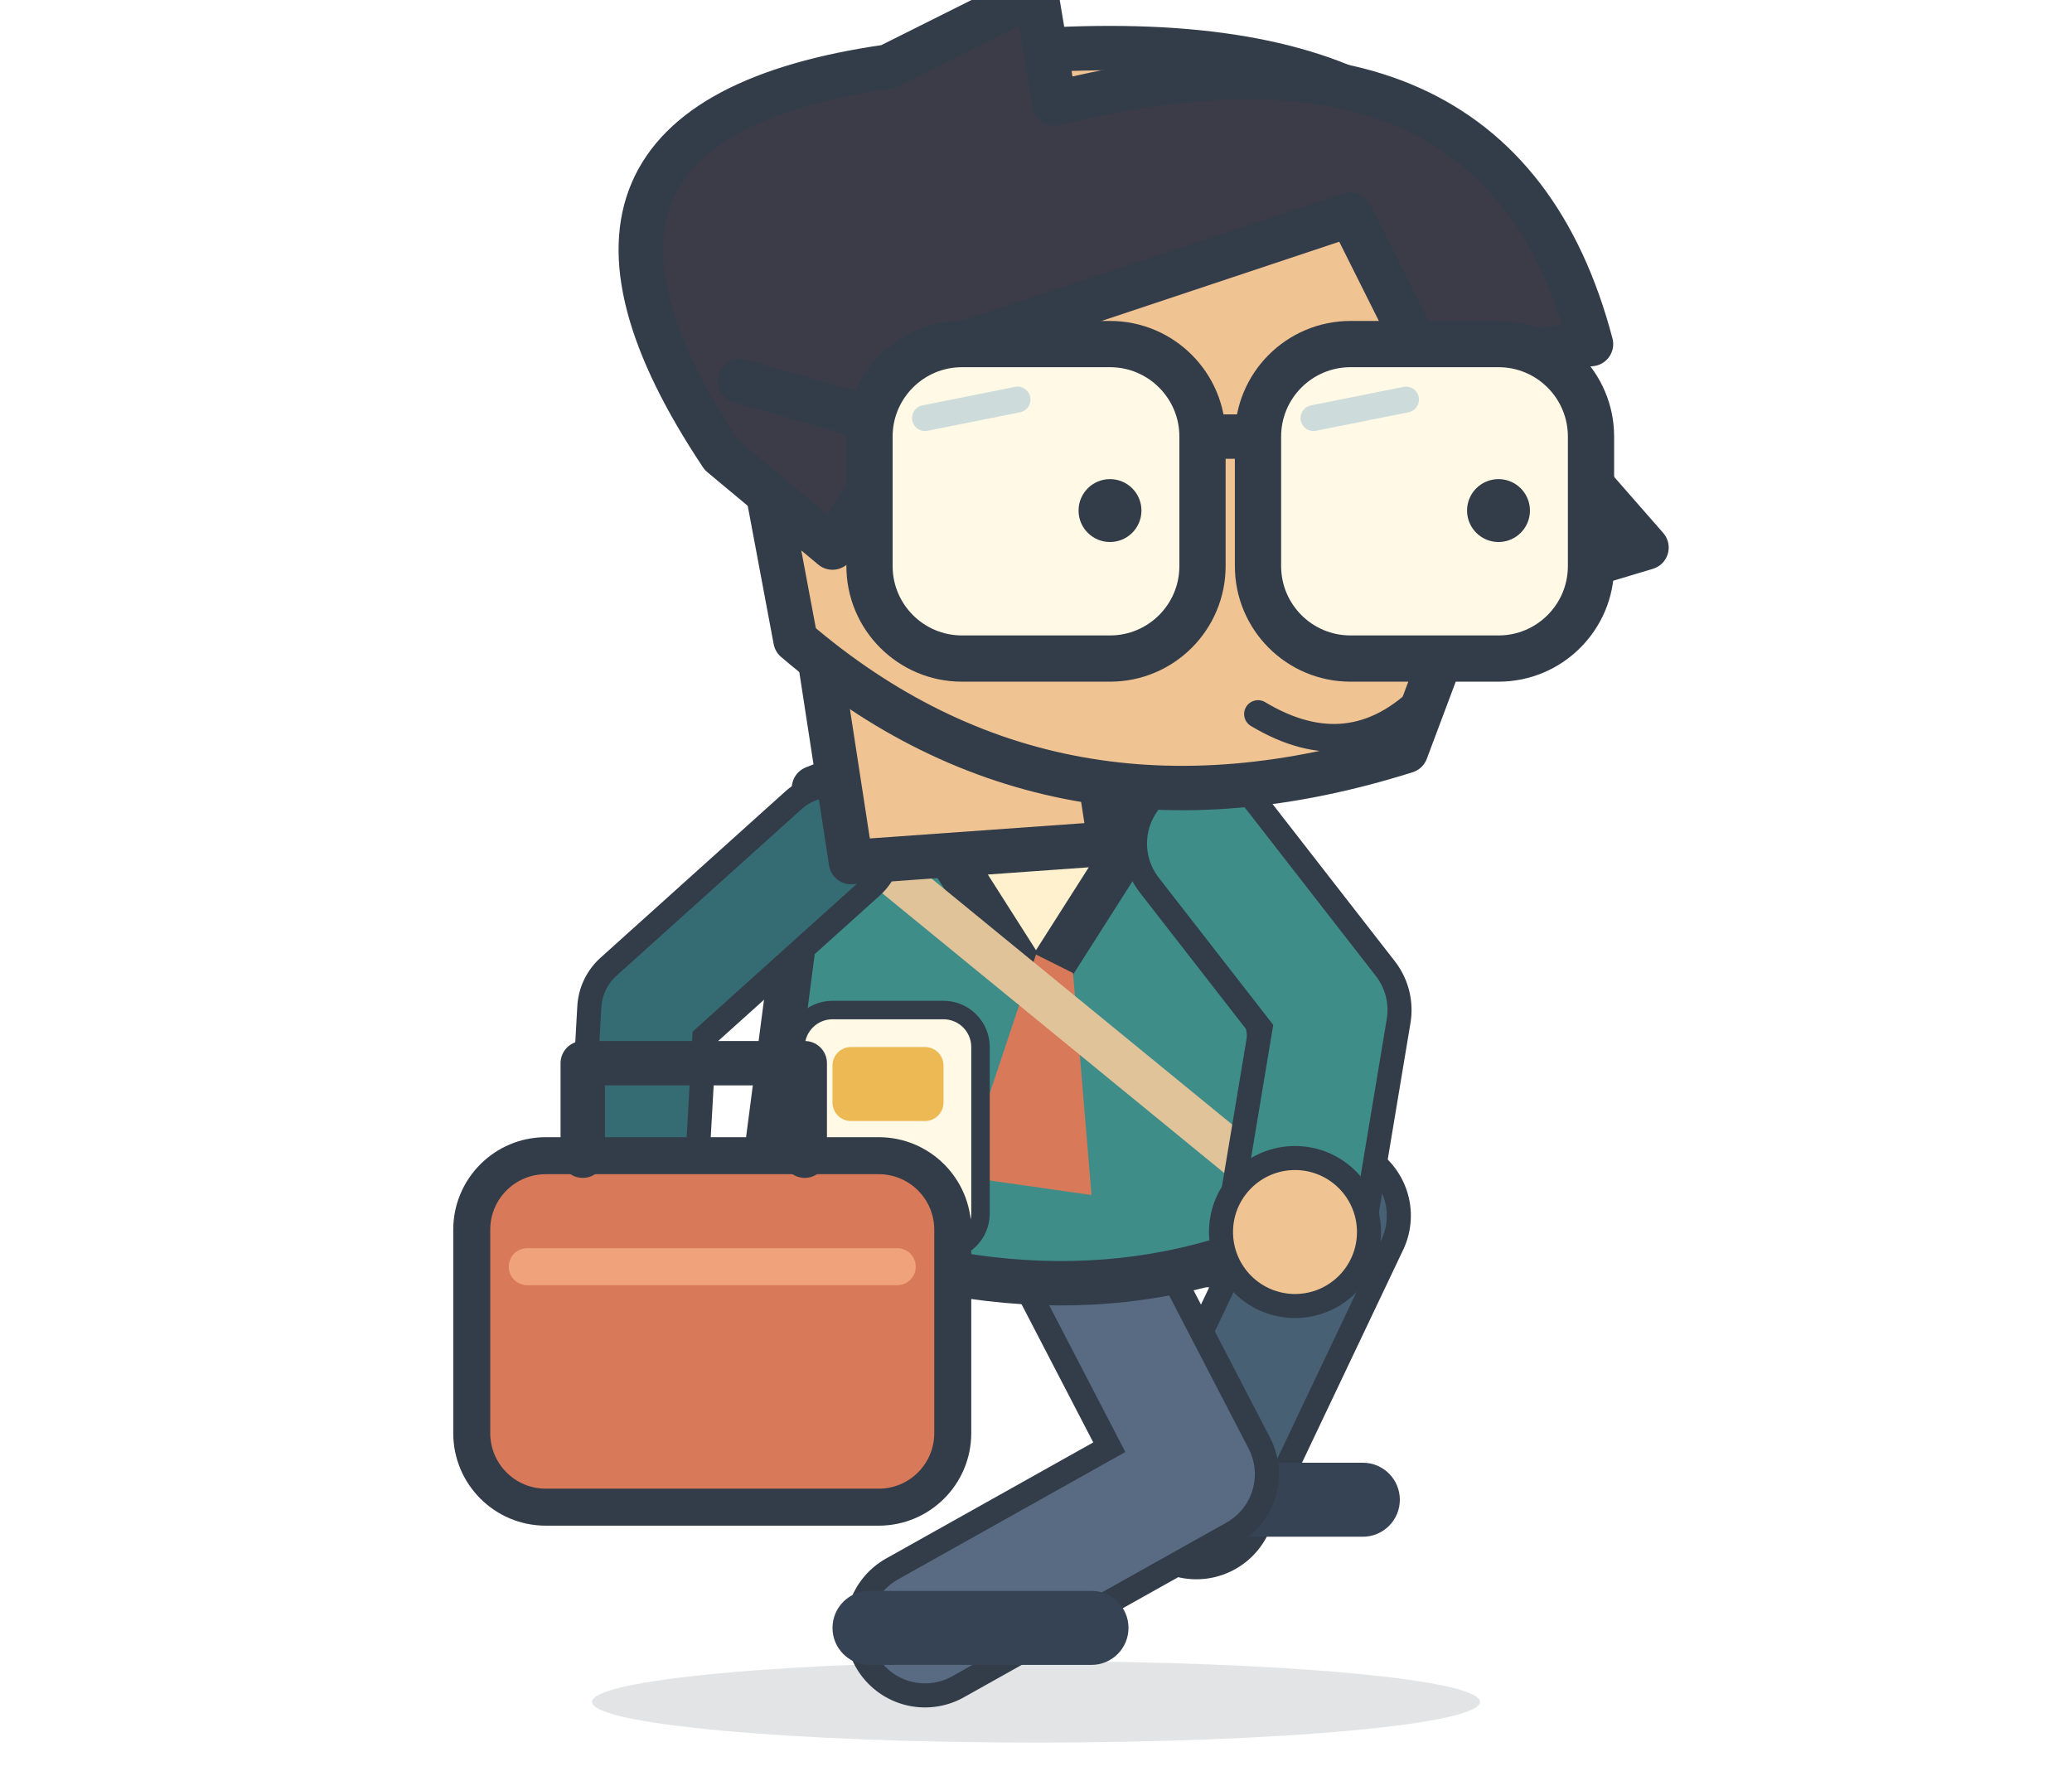
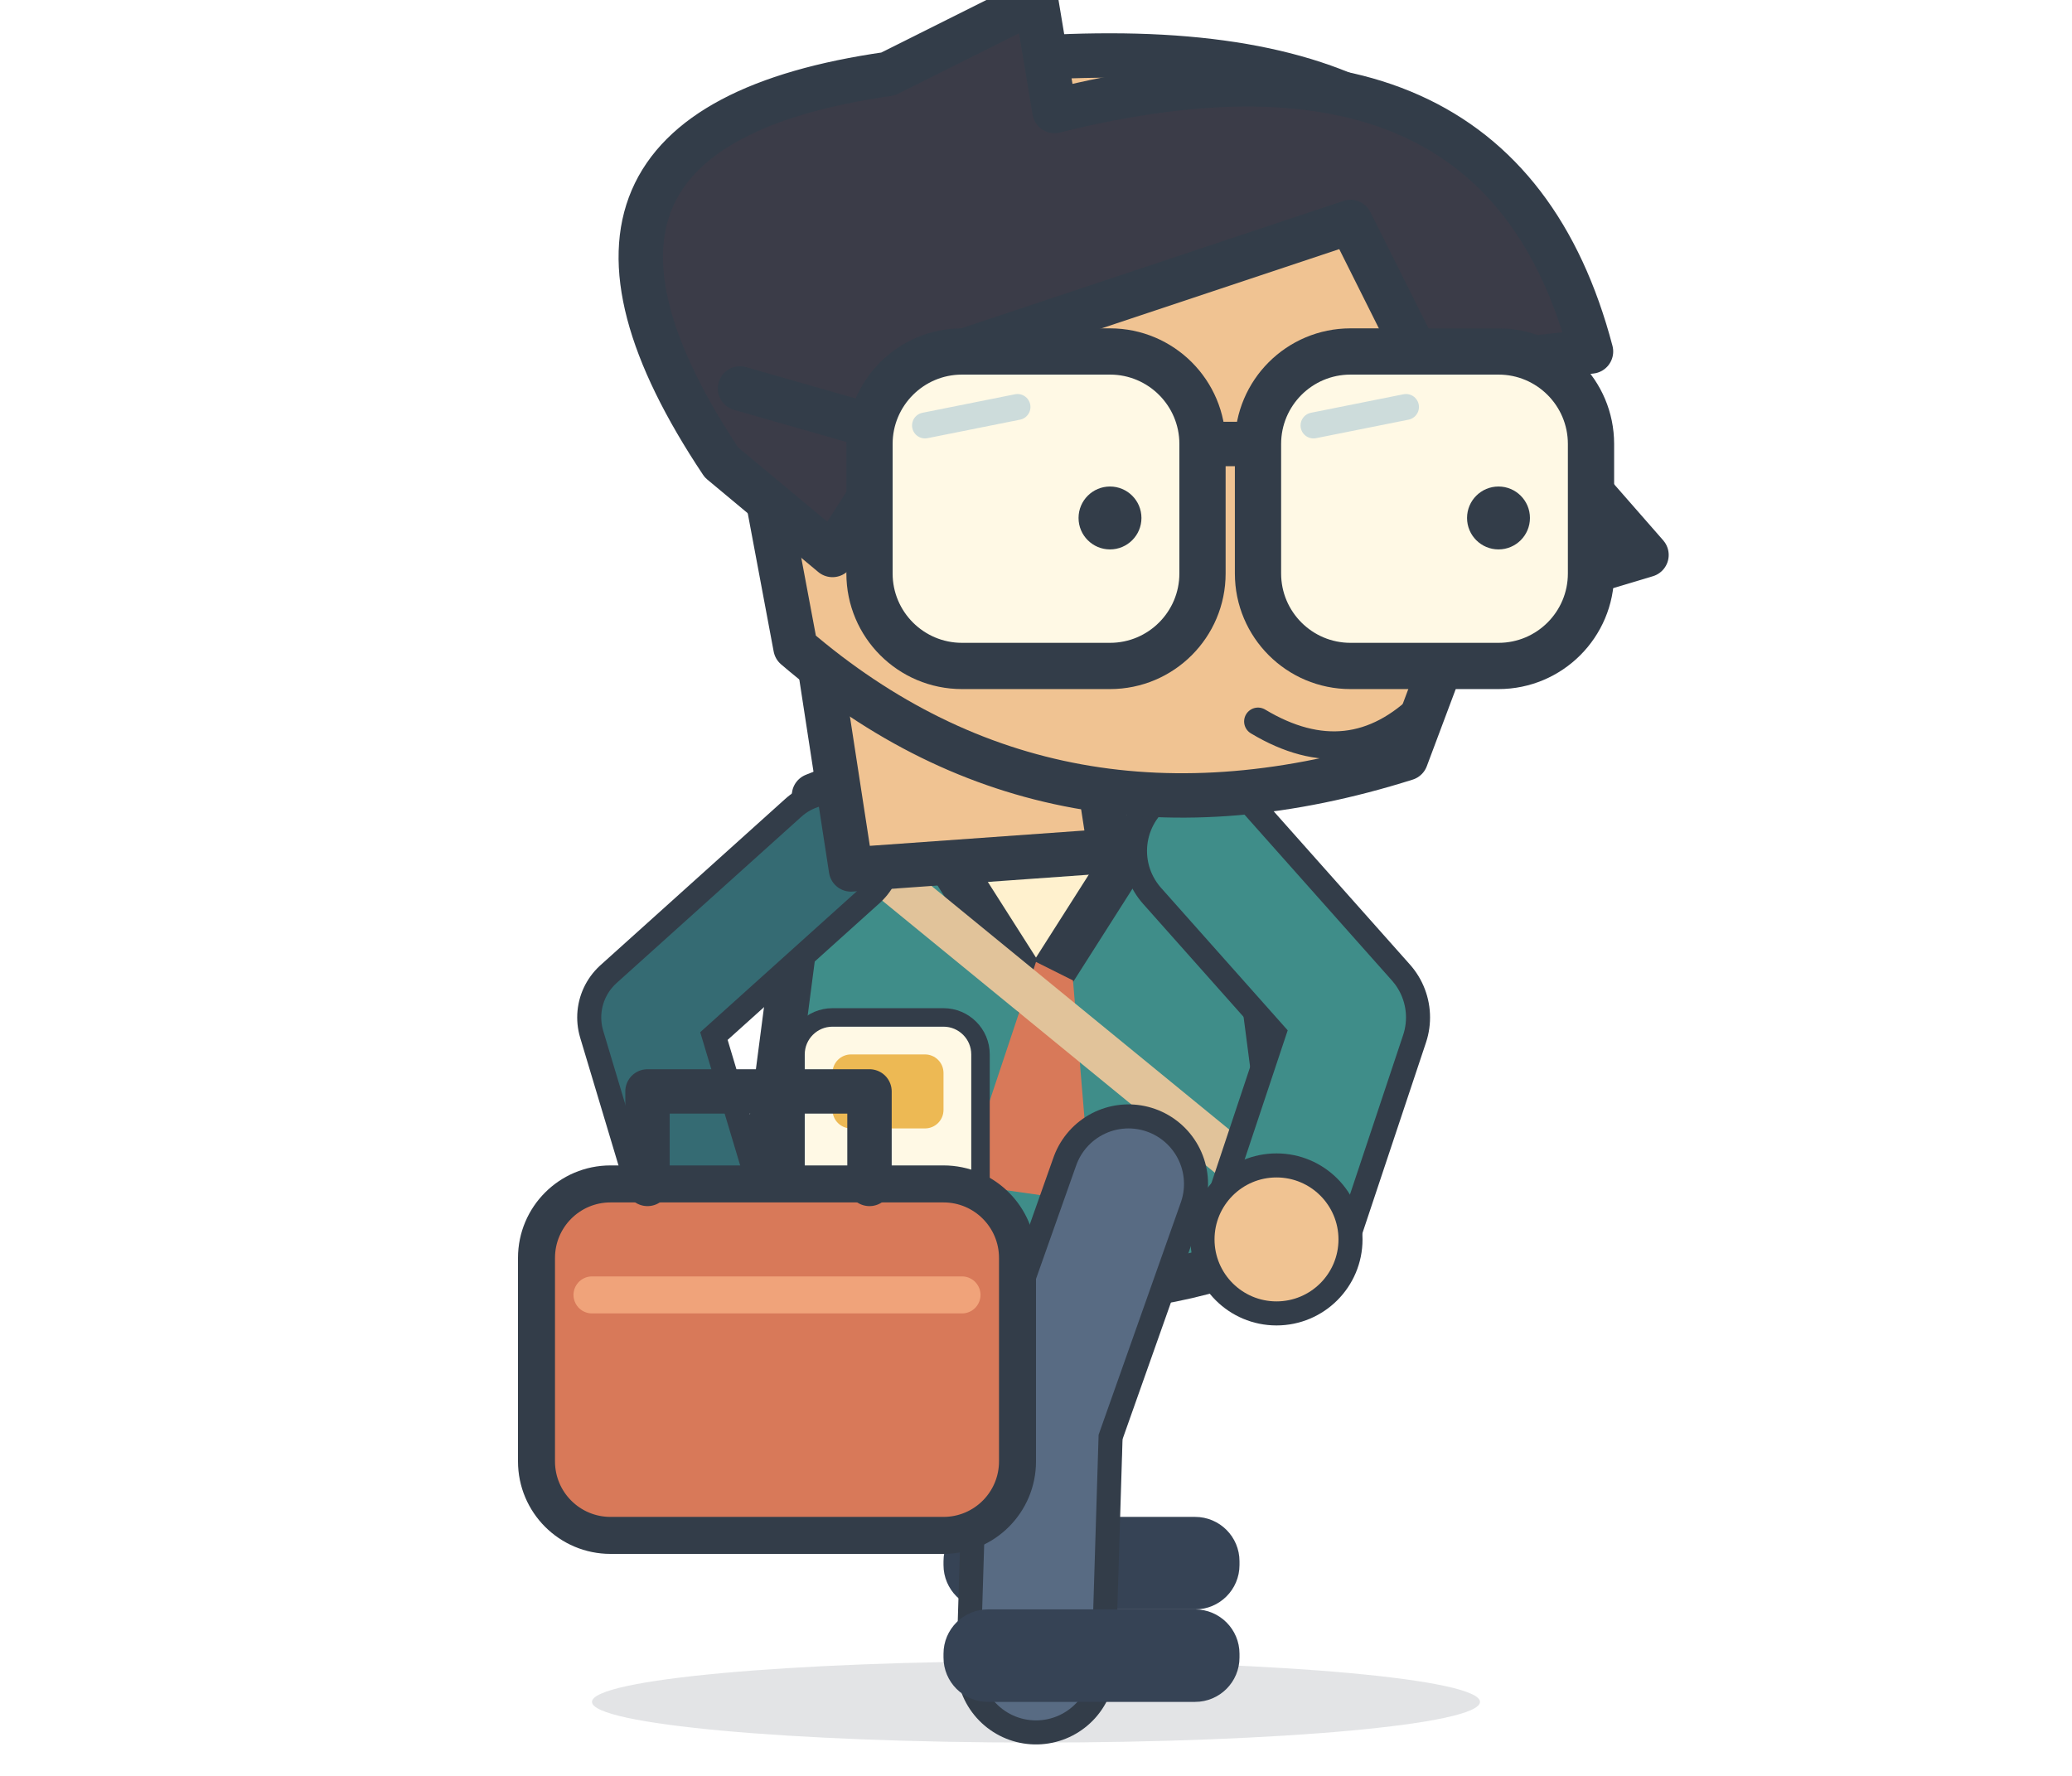
<svg xmlns="http://www.w3.org/2000/svg" width="112" height="96" viewBox="0 0 112 96">
  <ellipse cx="56" cy="92" rx="24" ry="2.2" fill="#333d49" opacity=".14" />
-   <path d="M55 64.6L71.963 65.717L64.667 81.072" fill="none" stroke="#333d49" stroke-width="8.6" stroke-linejoin="round" stroke-linecap="round" />
-   <path d="M55 64.6L71.963 65.717L64.667 81.072" fill="none" stroke="#486074" stroke-width="6" stroke-linejoin="round" stroke-linecap="round" />
-   <rect x="59.667" y="79.072" width="16" height="4" rx="2" fill="#364355" />
-   <path d="M57 64.6L64.83 79.689L50 88" fill="none" stroke="#333d49" stroke-width="8.6" stroke-linejoin="round" stroke-linecap="round" />
-   <path d="M57 64.6L64.83 79.689L50 88" fill="none" stroke="#586b83" stroke-width="6" stroke-linejoin="round" stroke-linecap="round" />
-   <rect x="45" y="86" width="16" height="4" rx="2" fill="#364355" />
-   <g transform="translate(0 -0.4)">
-     <path d="M44 43q12-5 23 1l3 23q-13 6-29-1Z" fill="#3f8d89" stroke="#333d49" stroke-width="2.4" stroke-linejoin="round" stroke-linecap="round" />
-     <path d="m49 43 7 11 7-11" fill="#fff1ce" stroke="#333d49" stroke-width="2.4" stroke-linejoin="round" stroke-linecap="round" />
-     <path d="m56 52-4 12 7 1-1-12" fill="#d87959" />
-     <path d="m45 45 22 18" fill="none" stroke="#e1c39a" stroke-width="2.3" stroke-linejoin="round" stroke-linecap="round" />
-     <rect x="43" y="55" width="10" height="13" rx="2" fill="#fff9e5" stroke="#333d49" stroke-width="1" />
-     <rect x="45" y="57" width="6" height="4" rx="1" fill="#edb954" />
-     <path d="M46 64h4" fill="none" stroke="#d87959" stroke-width="1.5" stroke-linejoin="round" stroke-linecap="round" />
-     <path d="M65 46L72 55L70 67" fill="none" stroke="#333d49" stroke-width="8.6" stroke-linejoin="round" stroke-linecap="round" />
-     <path d="M65 46L72 55L70 67" fill="none" stroke="#3f8d89" stroke-width="6" stroke-linejoin="round" stroke-linecap="round" />
-     <circle cx="70" cy="67" r="4" fill="#f0c392" stroke="#333d49" stroke-width="1.3" />
-     <path d="M45 46L35 55L34.5 63.874" fill="none" stroke="#333d49" stroke-width="7.6" stroke-linejoin="round" stroke-linecap="round" />
-     <path d="M45 46L35 55L34.5 63.874" fill="none" stroke="#356b73" stroke-width="5" stroke-linejoin="round" stroke-linecap="round" />
-     <rect x="25.5" y="62.874" width="26" height="19" rx="4" fill="#d87959" stroke="#333d49" stroke-width="2" />
-     <path d="M31.5 62.874v-5h12v5" fill="none" stroke="#333d49" stroke-width="2.4" stroke-linejoin="round" stroke-linecap="round" />
-     <path d="M28.5 68.874h20" fill="none" stroke="#f0a37a" stroke-width="2" stroke-linejoin="round" stroke-linecap="round" />
-     <path d="M44 34 58 33l2 13-14 1Z" fill="#f0c392" stroke="#333d49" stroke-width="2.4" stroke-linejoin="round" stroke-linecap="round" />
-     <path d="M40 19Q37 3 60 3q23 0 22 19l7 8-10 3-3 8q-19 6-33-6Z" fill="#f0c392" stroke="#333d49" stroke-width="2.4" stroke-linejoin="round" stroke-linecap="round" />
-     <path d="M39 25Q27 7 48 4l8-4 1 6q24-6 29 13l-9 1-4-8-21 7-7 11Z" fill="#3b3c48" stroke="#333d49" stroke-width="2.4" stroke-linejoin="round" stroke-linecap="round" />
-     <rect x="47" y="19" width="18" height="17" rx="5" fill="#fff9e5" stroke="#333d49" stroke-width="2.5" />
-     <rect x="68" y="19" width="18" height="17" rx="5" fill="#fff9e5" stroke="#333d49" stroke-width="2.5" />
-     <path d="M65 24h3m-21-1-7-2" fill="none" stroke="#333d49" stroke-width="2.4" stroke-linejoin="round" stroke-linecap="round" />
-     <circle cx="60" cy="28" r="1.7" fill="#333d49" />
-     <circle cx="81" cy="28" r="1.7" fill="#333d49" />
-     <path d="M68 39q5 3 9-1" fill="none" stroke="#333d49" stroke-width="1.5" stroke-linejoin="round" stroke-linecap="round" />
-     <path d="M50 23l5-1m16 1 5-1" fill="none" stroke="#cddcdb" stroke-width="1.4" stroke-linejoin="round" stroke-linecap="round" />
-   </g>
+   <path d="M51 64L56.4 77L56 85" fill="none" stroke="#333d49" stroke-width="8.6" stroke-linejoin="round" stroke-linecap="round" />
+   <path d="M51 64L56.4 77L56 85" fill="none" stroke="#486074" stroke-width="6" stroke-linejoin="round" stroke-linecap="round" />
+   <rect x="51" y="82" width="16" height="5" rx="2.4" fill="#364355" />
+   <path d="M44 43q12-5 23 1l3 23q-13 6-29-1Z" fill="#3f8d89" stroke="#333d49" stroke-width="2.4" stroke-linejoin="round" stroke-linecap="round" />
+   <path d="m49 43 7 11 7-11" fill="#fff1ce" stroke="#333d49" stroke-width="2.4" stroke-linejoin="round" stroke-linecap="round" />
+   <path d="m56 52-4 12 7 1-1-12" fill="#d87959" />
+   <path d="m45 45 22 18" fill="none" stroke="#e1c39a" stroke-width="2.3" stroke-linejoin="round" stroke-linecap="round" />
+   <rect x="43" y="55" width="10" height="13" rx="2" fill="#fff9e5" stroke="#333d49" stroke-width="1" />
+   <rect x="45" y="57" width="6" height="4" rx="1" fill="#edb954" />
+   <path d="M46 64h4" fill="none" stroke="#d87959" stroke-width="1.5" stroke-linejoin="round" stroke-linecap="round" />
+   <path d="M61 64L56.4 77L56 90" fill="none" stroke="#333d49" stroke-width="8.6" stroke-linejoin="round" stroke-linecap="round" />
+   <path d="M61 64L56.4 77L56 90" fill="none" stroke="#586b83" stroke-width="6" stroke-linejoin="round" stroke-linecap="round" />
+   <rect x="51" y="87" width="16" height="5" rx="2.4" fill="#364355" />
+   <path d="M65 46L73 55L69 67" fill="none" stroke="#333d49" stroke-width="8.6" stroke-linejoin="round" stroke-linecap="round" />
+   <path d="M65 46L73 55L69 67" fill="none" stroke="#3f8d89" stroke-width="6" stroke-linejoin="round" stroke-linecap="round" />
+   <circle cx="69" cy="67" r="4" fill="#f0c392" stroke="#333d49" stroke-width="1.3" />
+   <path d="M45 46L35 55L38 65" fill="none" stroke="#333d49" stroke-width="7.6" stroke-linejoin="round" stroke-linecap="round" />
+   <path d="M45 46L35 55L38 65" fill="none" stroke="#356b73" stroke-width="5" stroke-linejoin="round" stroke-linecap="round" />
+   <rect x="29" y="64" width="26" height="19" rx="4" fill="#d87959" stroke="#333d49" stroke-width="2" />
+   <path d="M35 64v-5h12v5" fill="none" stroke="#333d49" stroke-width="2.4" stroke-linejoin="round" stroke-linecap="round" />
+   <path d="M32 70h20" fill="none" stroke="#f0a37a" stroke-width="2" stroke-linejoin="round" stroke-linecap="round" />
+   <path d="M44 34 58 33l2 13-14 1Z" fill="#f0c392" stroke="#333d49" stroke-width="2.4" stroke-linejoin="round" stroke-linecap="round" />
+   <path d="M40 19Q37 3 60 3q23 0 22 19l7 8-10 3-3 8q-19 6-33-6Z" fill="#f0c392" stroke="#333d49" stroke-width="2.4" stroke-linejoin="round" stroke-linecap="round" />
+   <path d="M39 25Q27 7 48 4l8-4 1 6q24-6 29 13l-9 1-4-8-21 7-7 11Z" fill="#3b3c48" stroke="#333d49" stroke-width="2.4" stroke-linejoin="round" stroke-linecap="round" />
+   <rect x="47" y="19" width="18" height="17" rx="5" fill="#fff9e5" stroke="#333d49" stroke-width="2.5" />
+   <rect x="68" y="19" width="18" height="17" rx="5" fill="#fff9e5" stroke="#333d49" stroke-width="2.5" />
+   <path d="M65 24h3m-21-1-7-2" fill="none" stroke="#333d49" stroke-width="2.4" stroke-linejoin="round" stroke-linecap="round" />
+   <circle cx="60" cy="28" r="1.7" fill="#333d49" />
+   <circle cx="81" cy="28" r="1.7" fill="#333d49" />
+   <path d="M68 39q5 3 9-1" fill="none" stroke="#333d49" stroke-width="1.5" stroke-linejoin="round" stroke-linecap="round" />
+   <path d="M50 23l5-1m16 1 5-1" fill="none" stroke="#cddcdb" stroke-width="1.4" stroke-linejoin="round" stroke-linecap="round" />
</svg>
